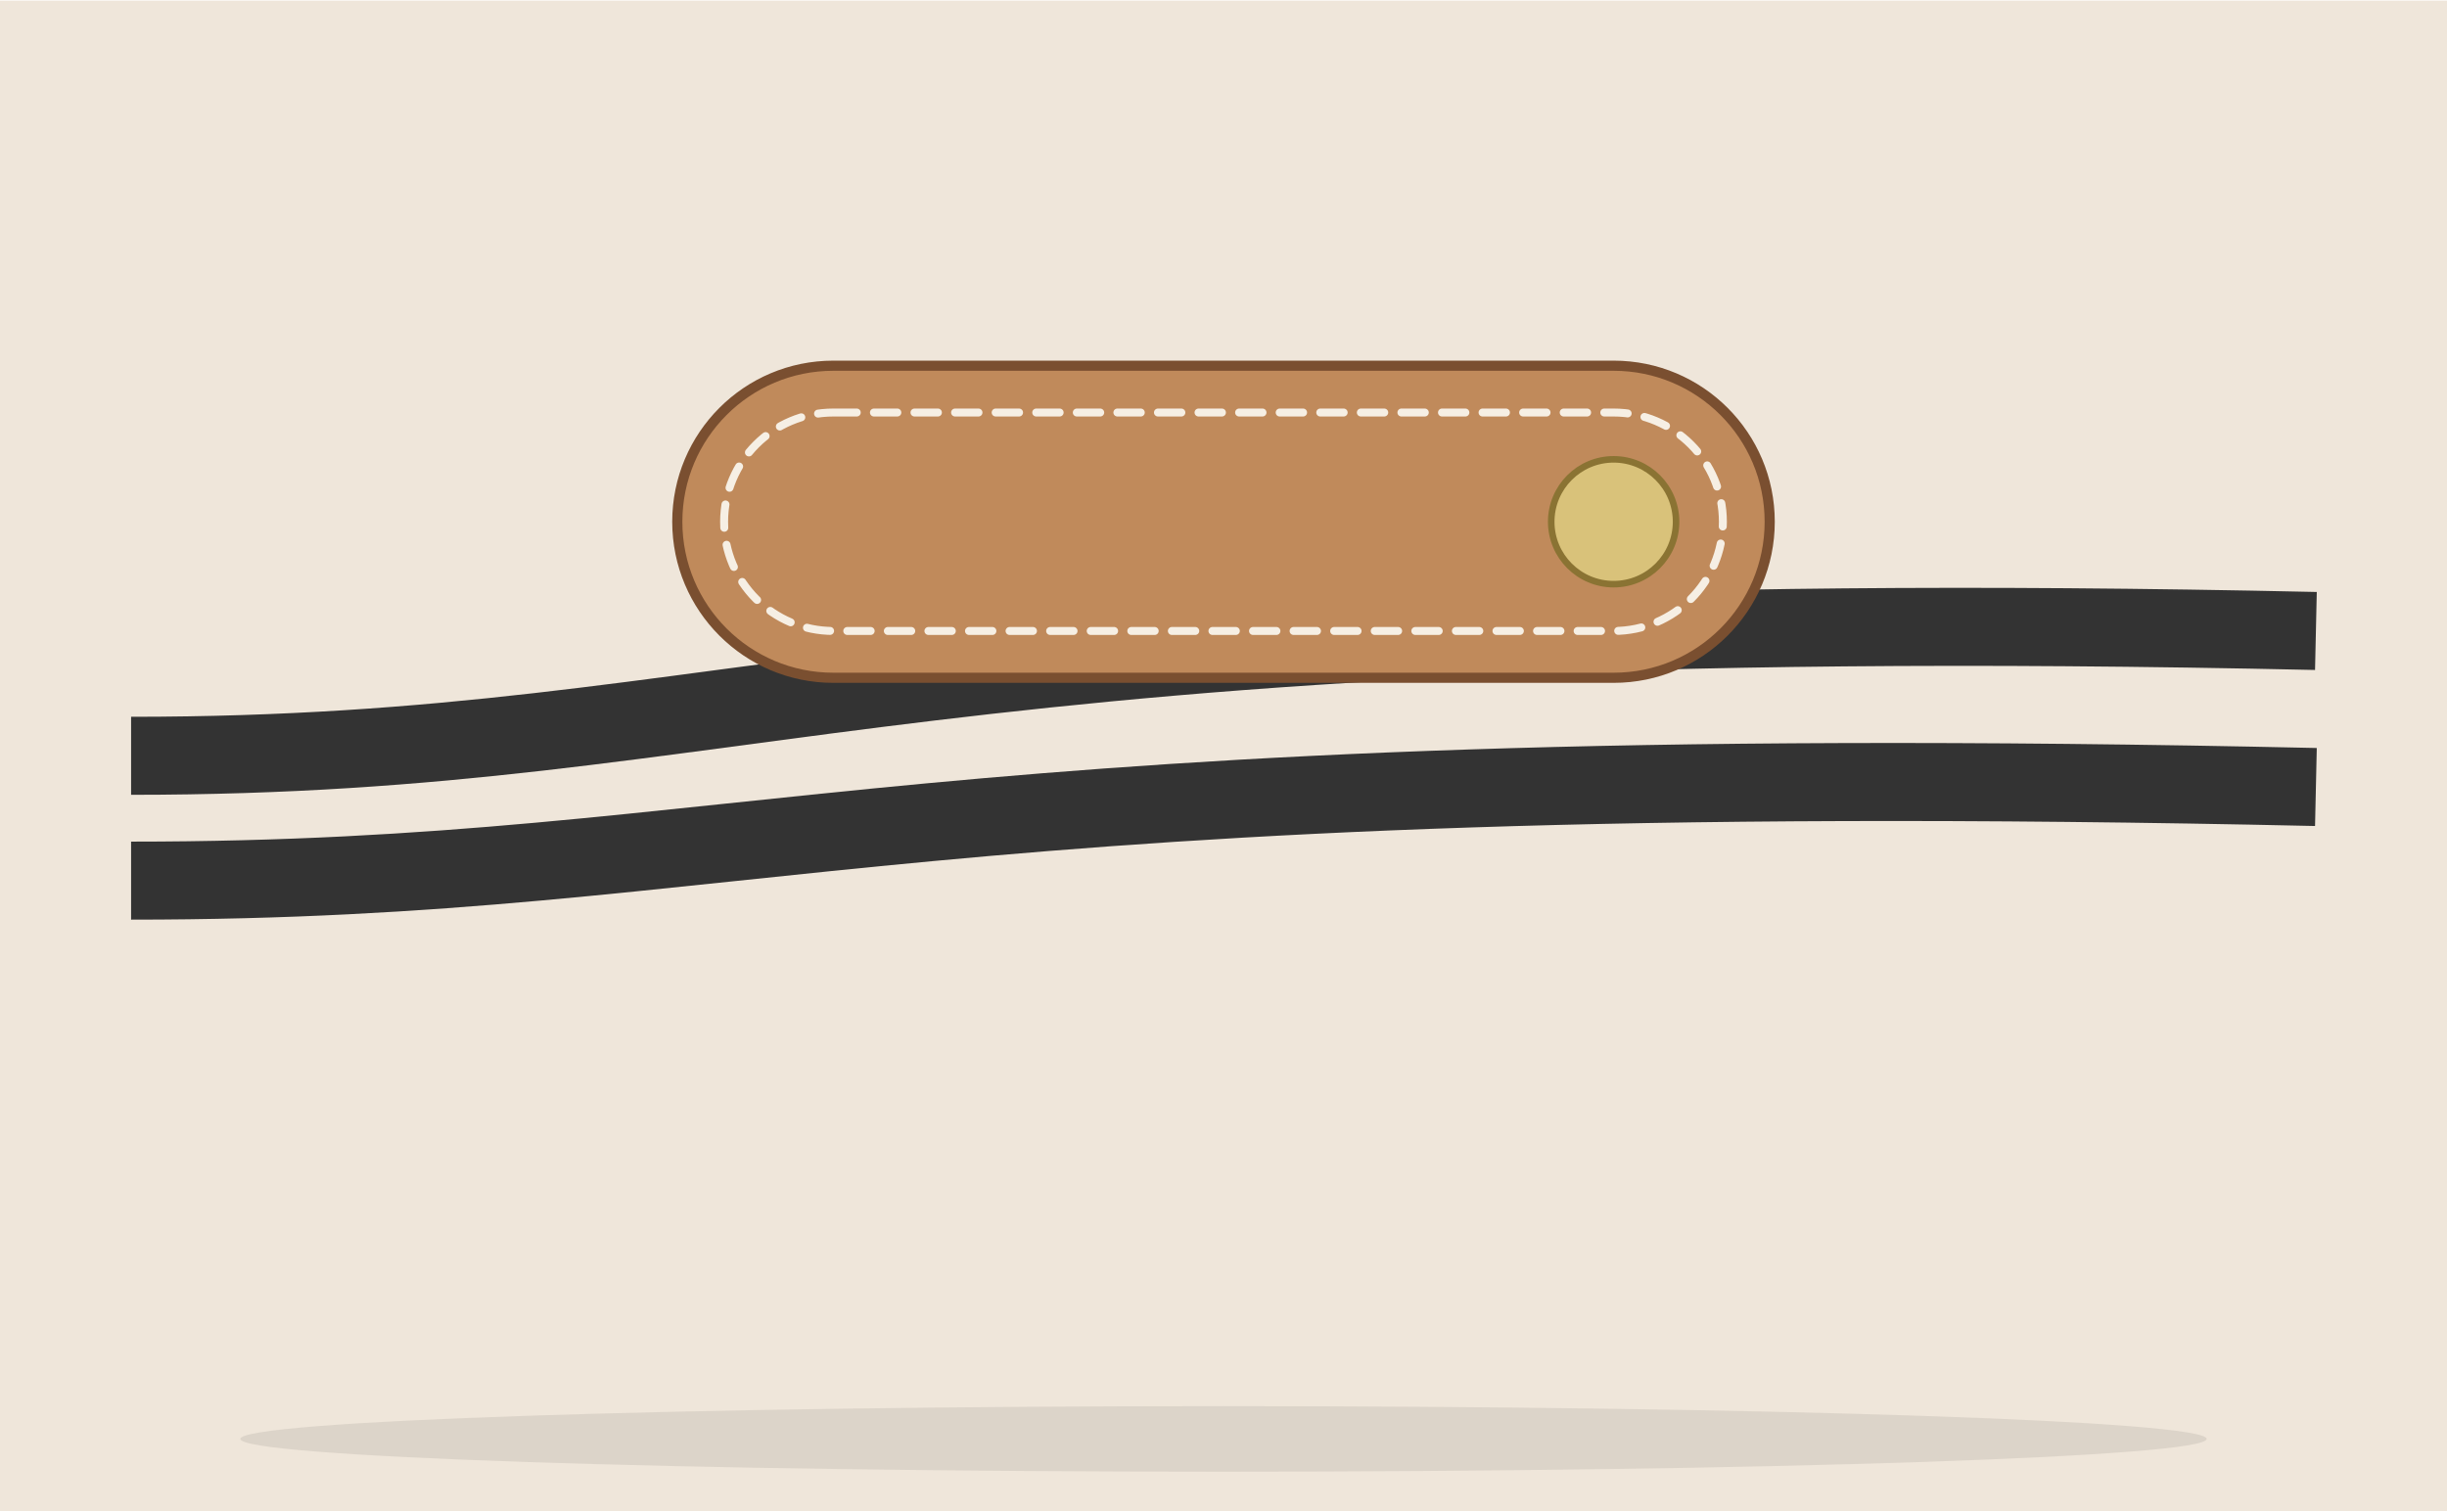
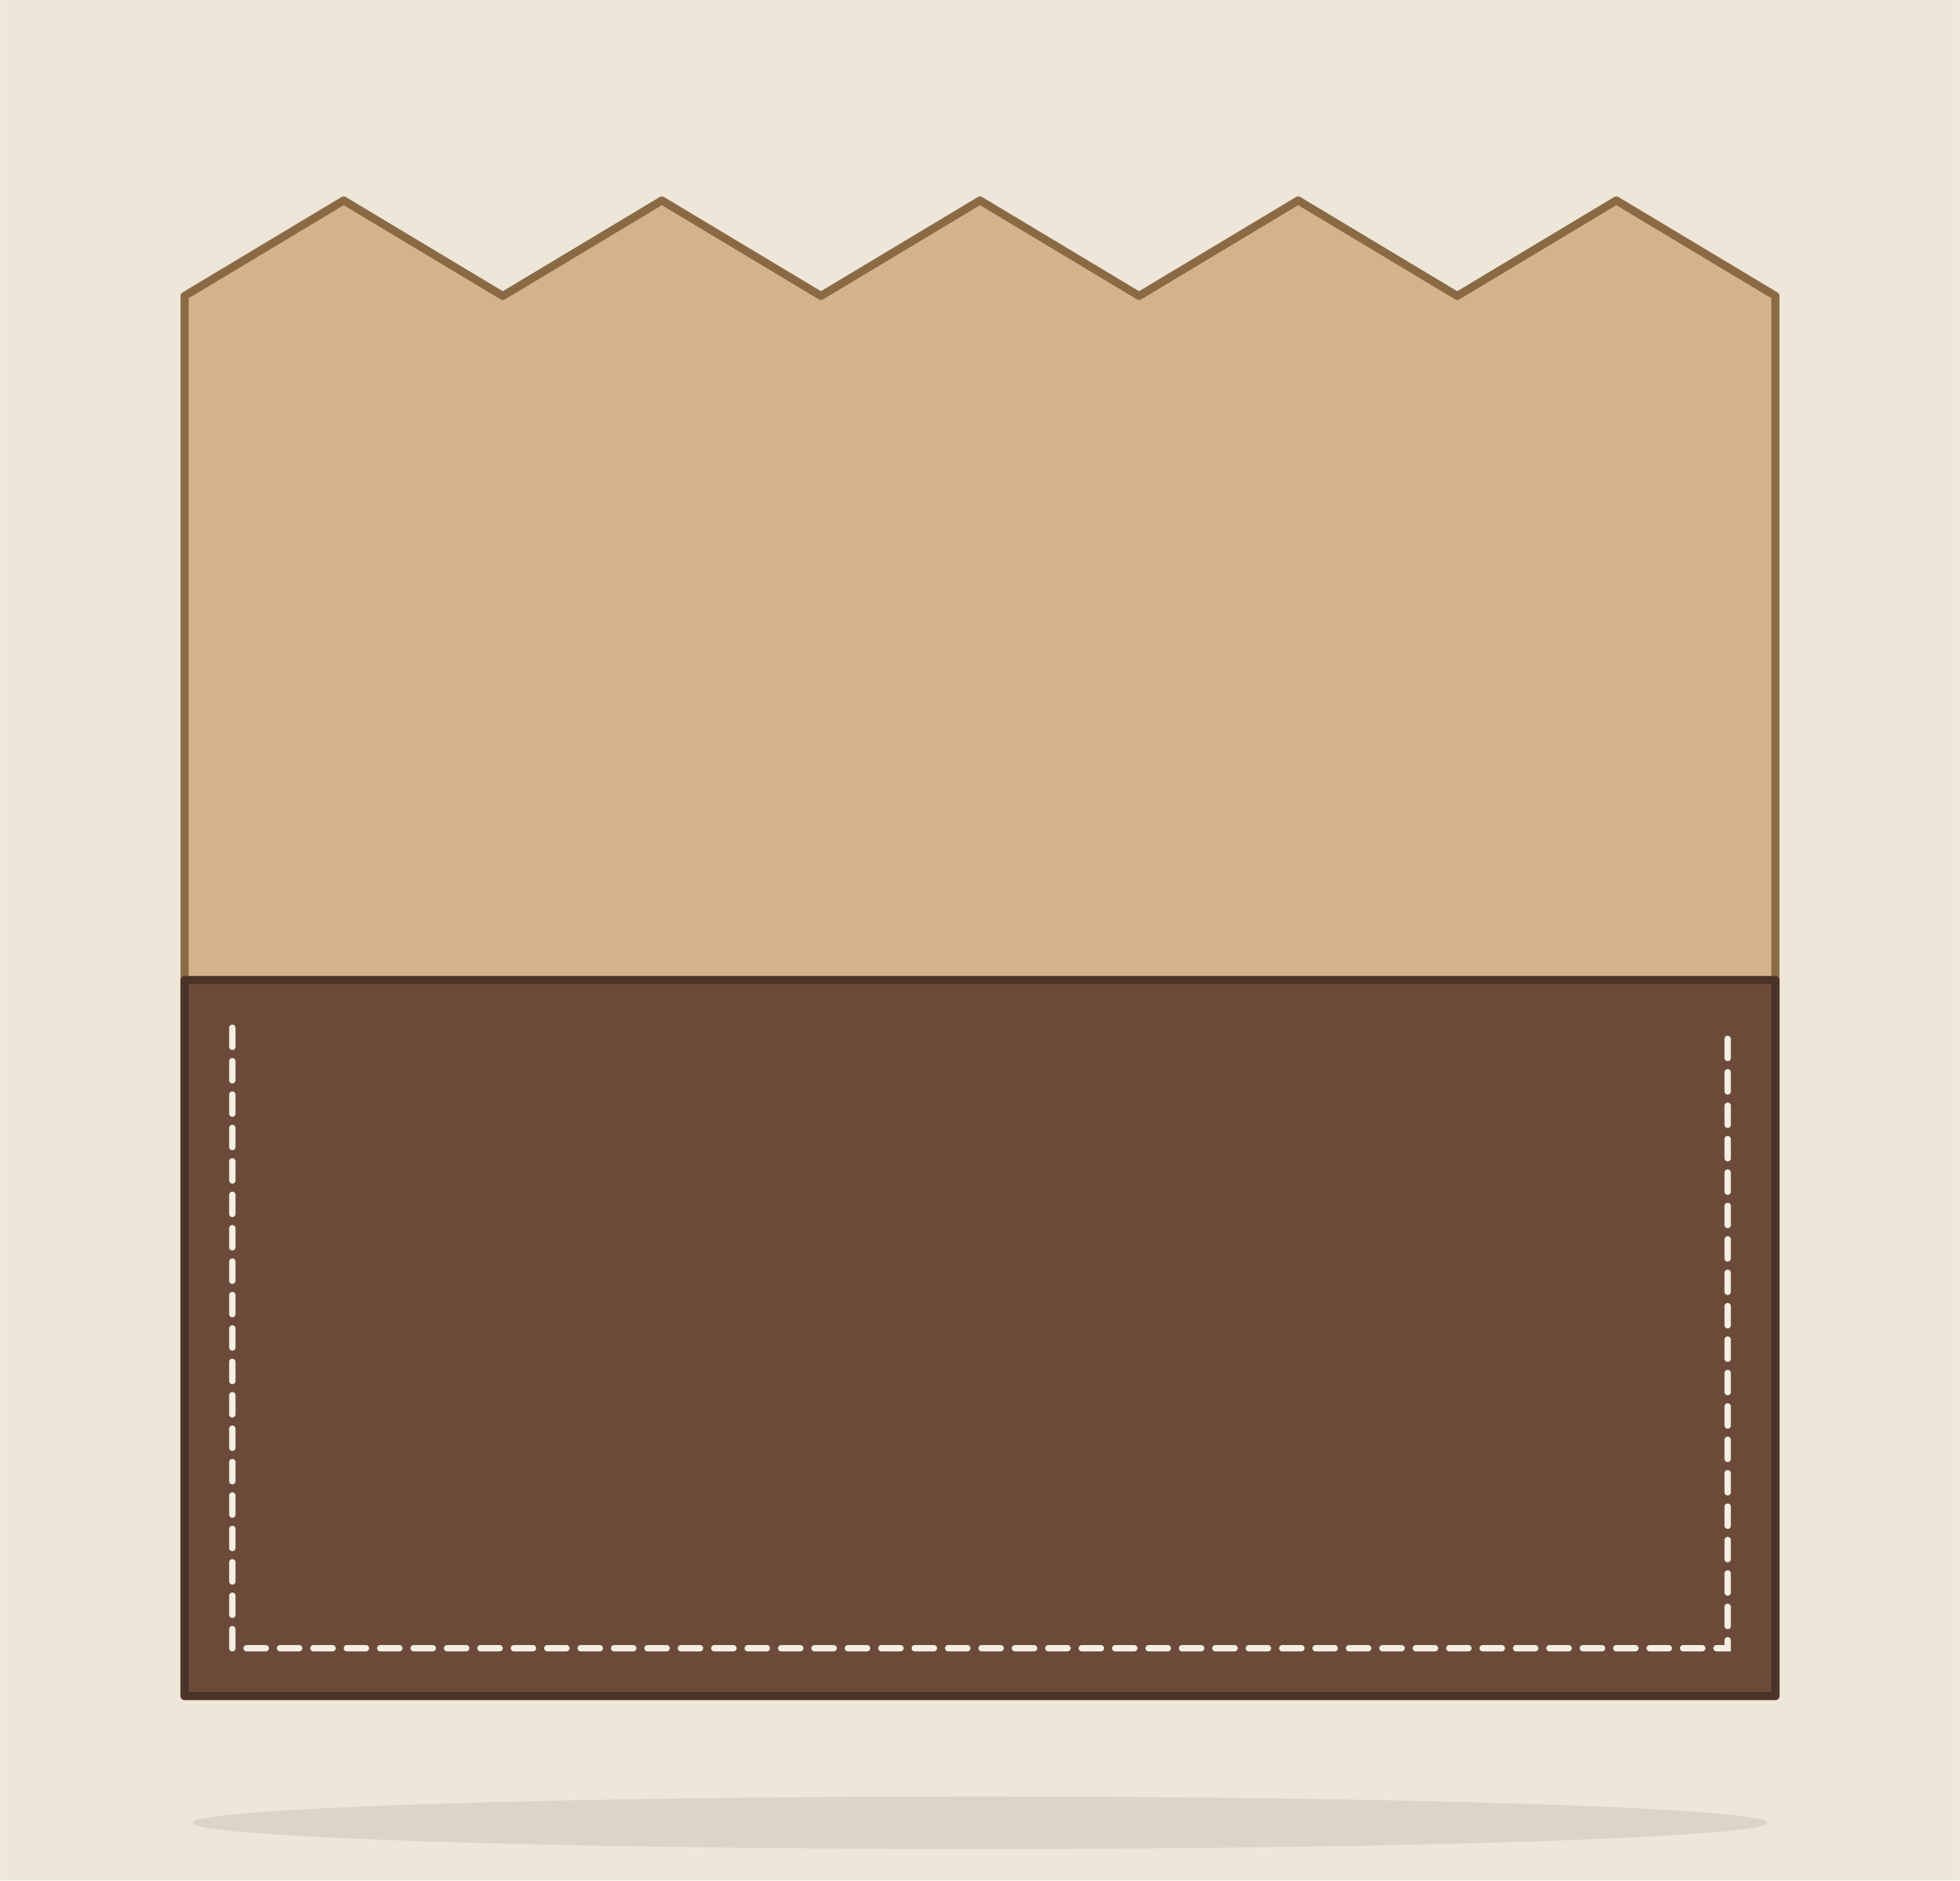
- <svg xmlns="http://www.w3.org/2000/svg" viewBox="-8.4 -8.4 156.8 96.8" width="314" height="194">
-   <rect x="-8.4" y="-8.4" width="156.8" height="96.8" fill="#efe6da" />
-   <ellipse cx="70.0" cy="83.78" rx="63.0" ry="2.1" fill="#00000014" />
-   <path d="M0,40 C40,40 50,30 140,32" fill="none" stroke="#333" stroke-width="5" />
-   <path d="M0,48 C40,48 50,40 140,42" fill="none" stroke="#333" stroke-width="5" />
-   <path d="M45,15 L95,15 A10,10 0 0 1 105,25 L105,25 A10,10 0 0 1 95,35 L45,35 A10,10 0 0 1 35,25 L35,25 A10,10 0 0 1 45,15 Z" fill="#c08a5b" stroke="#7a4f30" stroke-width="0.65" stroke-linejoin="round" />
-   <path d="M45,18 L95,18 A7,7 0 0 1 102,25 L102,25 A7,7 0 0 1 95,32 L45,32 A7,7 0 0 1 38,25 L38,25 A7,7 0 0 1 45,18 Z" fill="none" stroke="#f6efe4" stroke-width="0.51" stroke-dasharray="1.5 1.1" stroke-linecap="round" />
-   <circle cx="95" cy="25" r="4" fill="#d9c27a" stroke="#8a7333" stroke-width="0.42" />
+ <svg xmlns="http://www.w3.org/2000/svg" viewBox="-6.6 -6.6 123.2 118.2" width="246" height="236">
+   <rect x="-6.6" y="-6.6" width="123.2" height="118.2" fill="#efe6da" />
+   <ellipse cx="55.0" cy="107.97" rx="49.5" ry="1.65" fill="#00000014" />
+   <path d="M5,12 L5,12 L15,6 L25,12 L35,6 L45,12 L55,6 L65,12 L75,6 L85,12 L95,6 L105,12 L105,100 L5,100 Z" fill="#d3b48a" stroke="#8a6a44" stroke-width="0.51" stroke-linejoin="round" />
+   <path d="M5,55 L105,55 L105,100 L5,100 L5,55 Z" fill="#6b4a3a" stroke="#4a3328" stroke-width="0.51" stroke-linejoin="round" />
+   <path d="M8,58 L8,97 L102,97 L102,58" fill="none" stroke="#f6efe4" stroke-width="0.40" stroke-dasharray="1.2 0.9" stroke-linecap="round" />
</svg>
